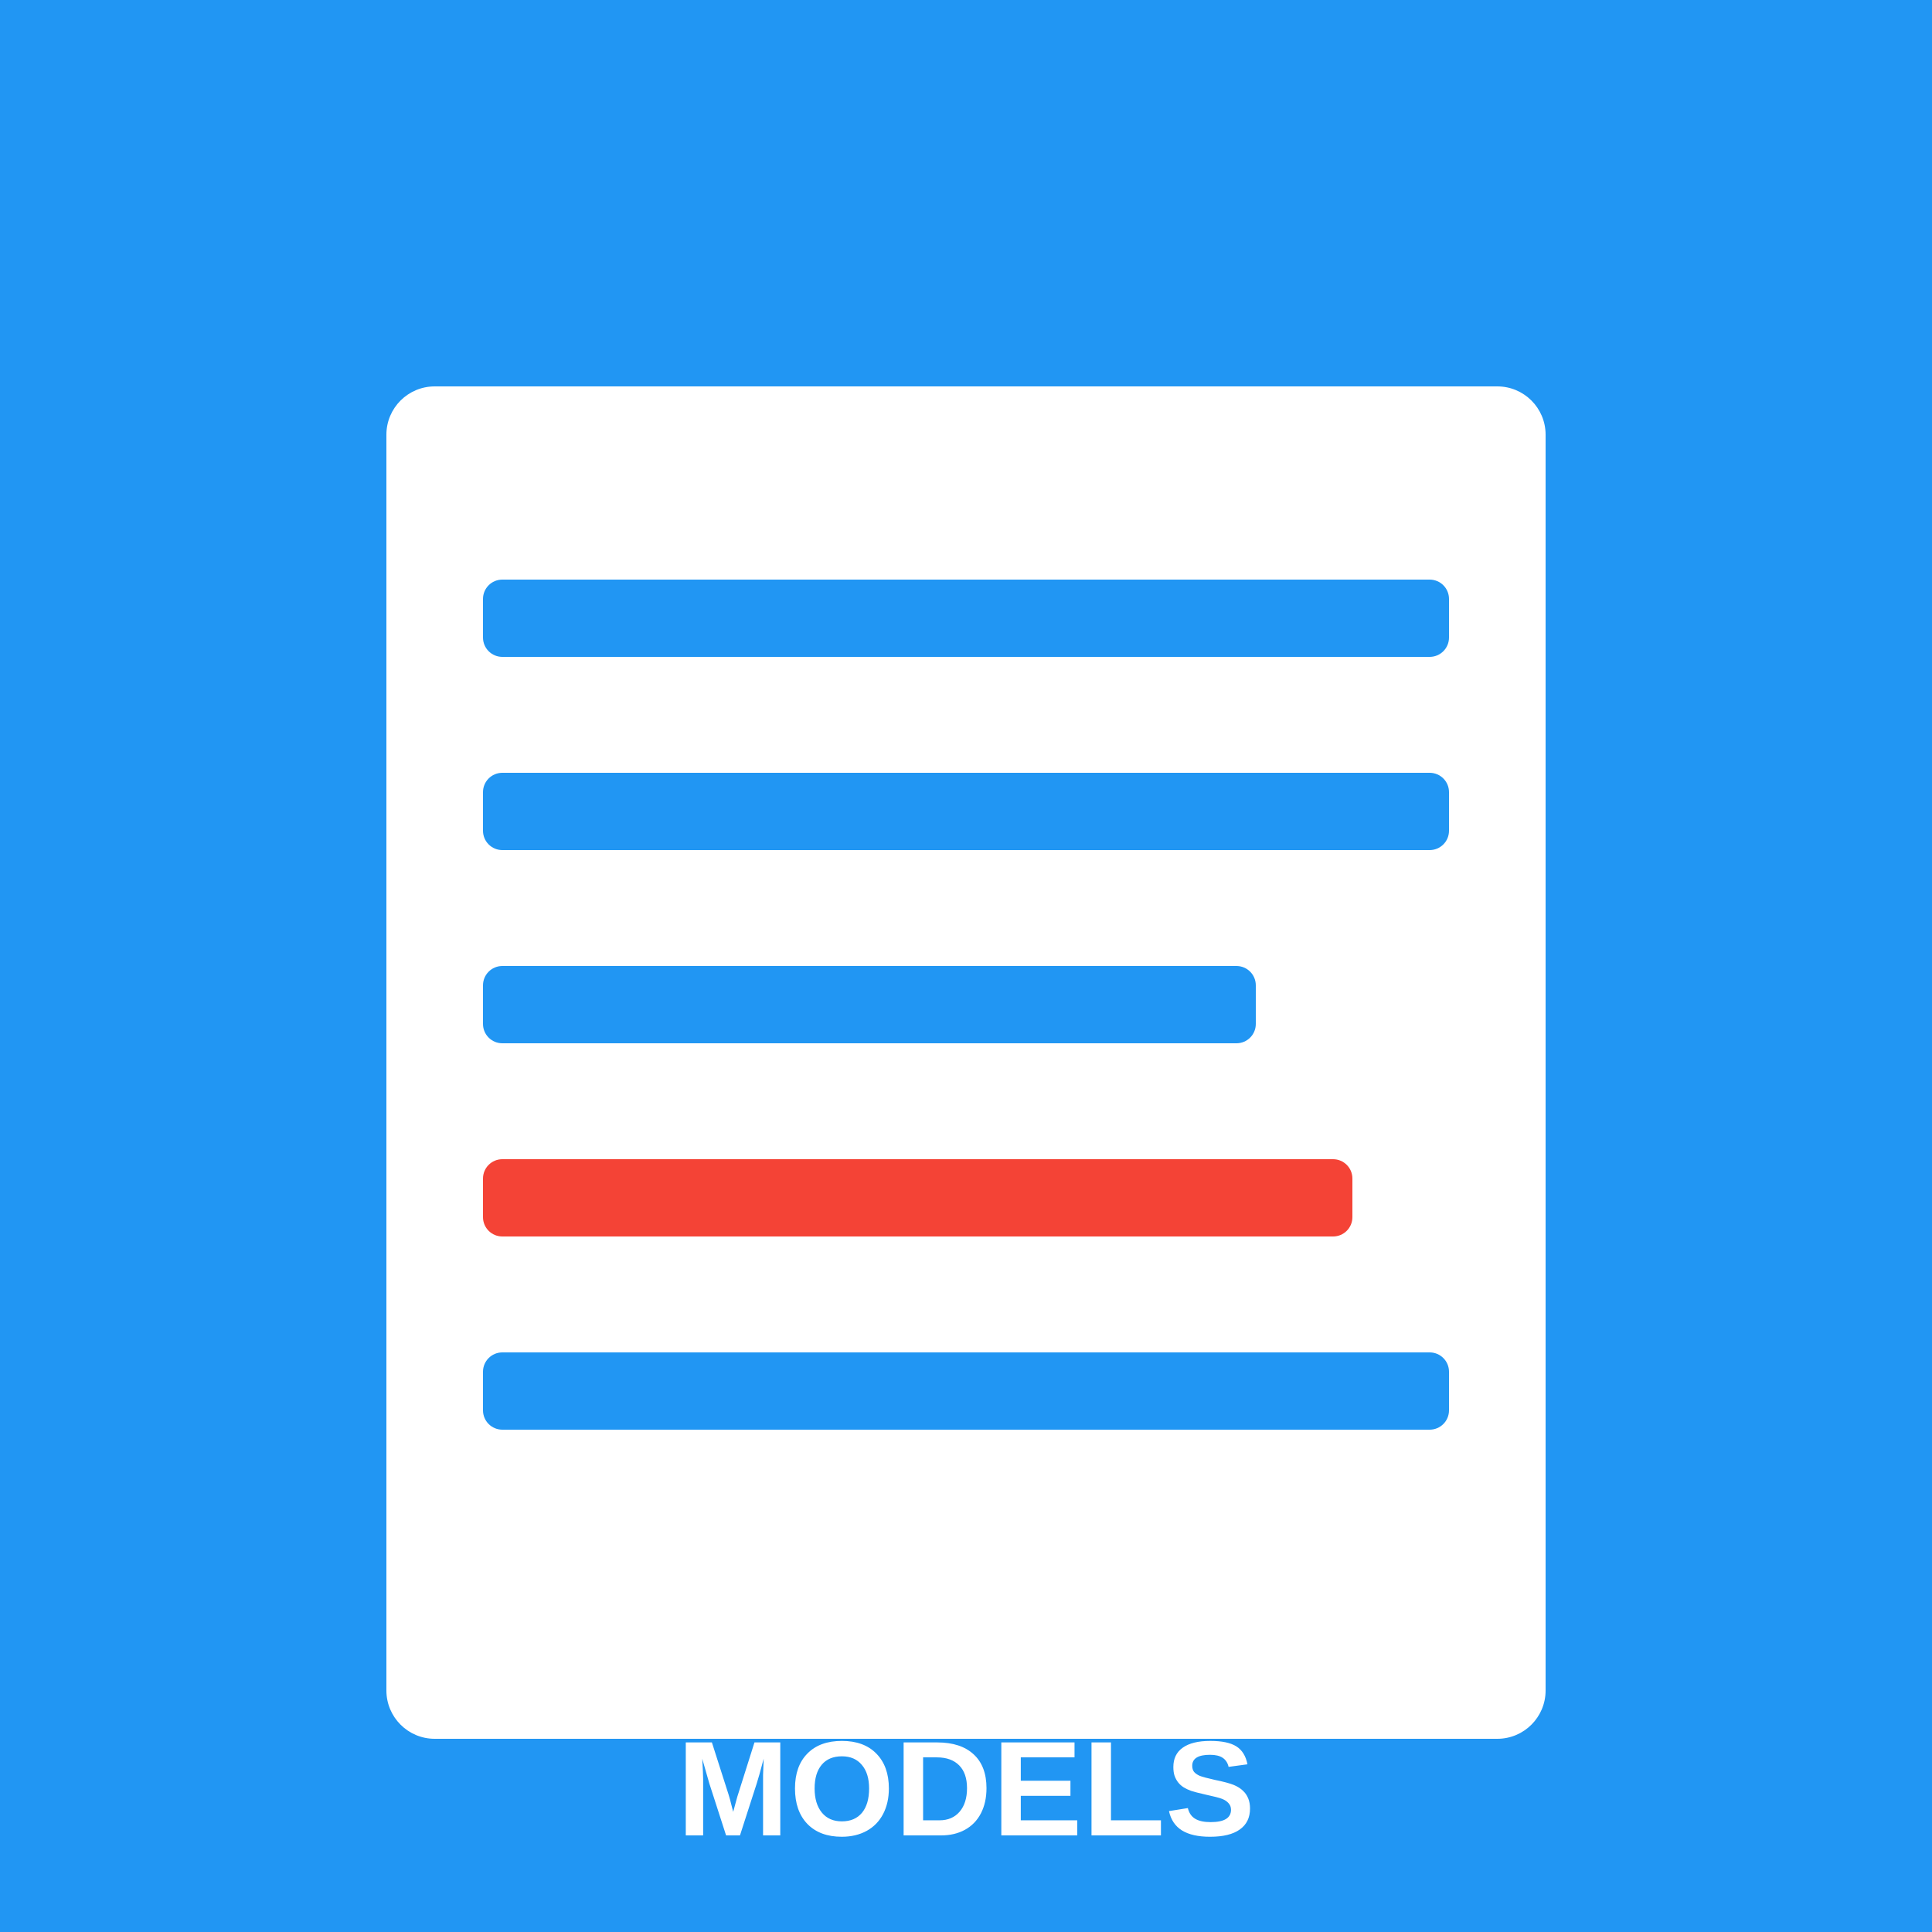
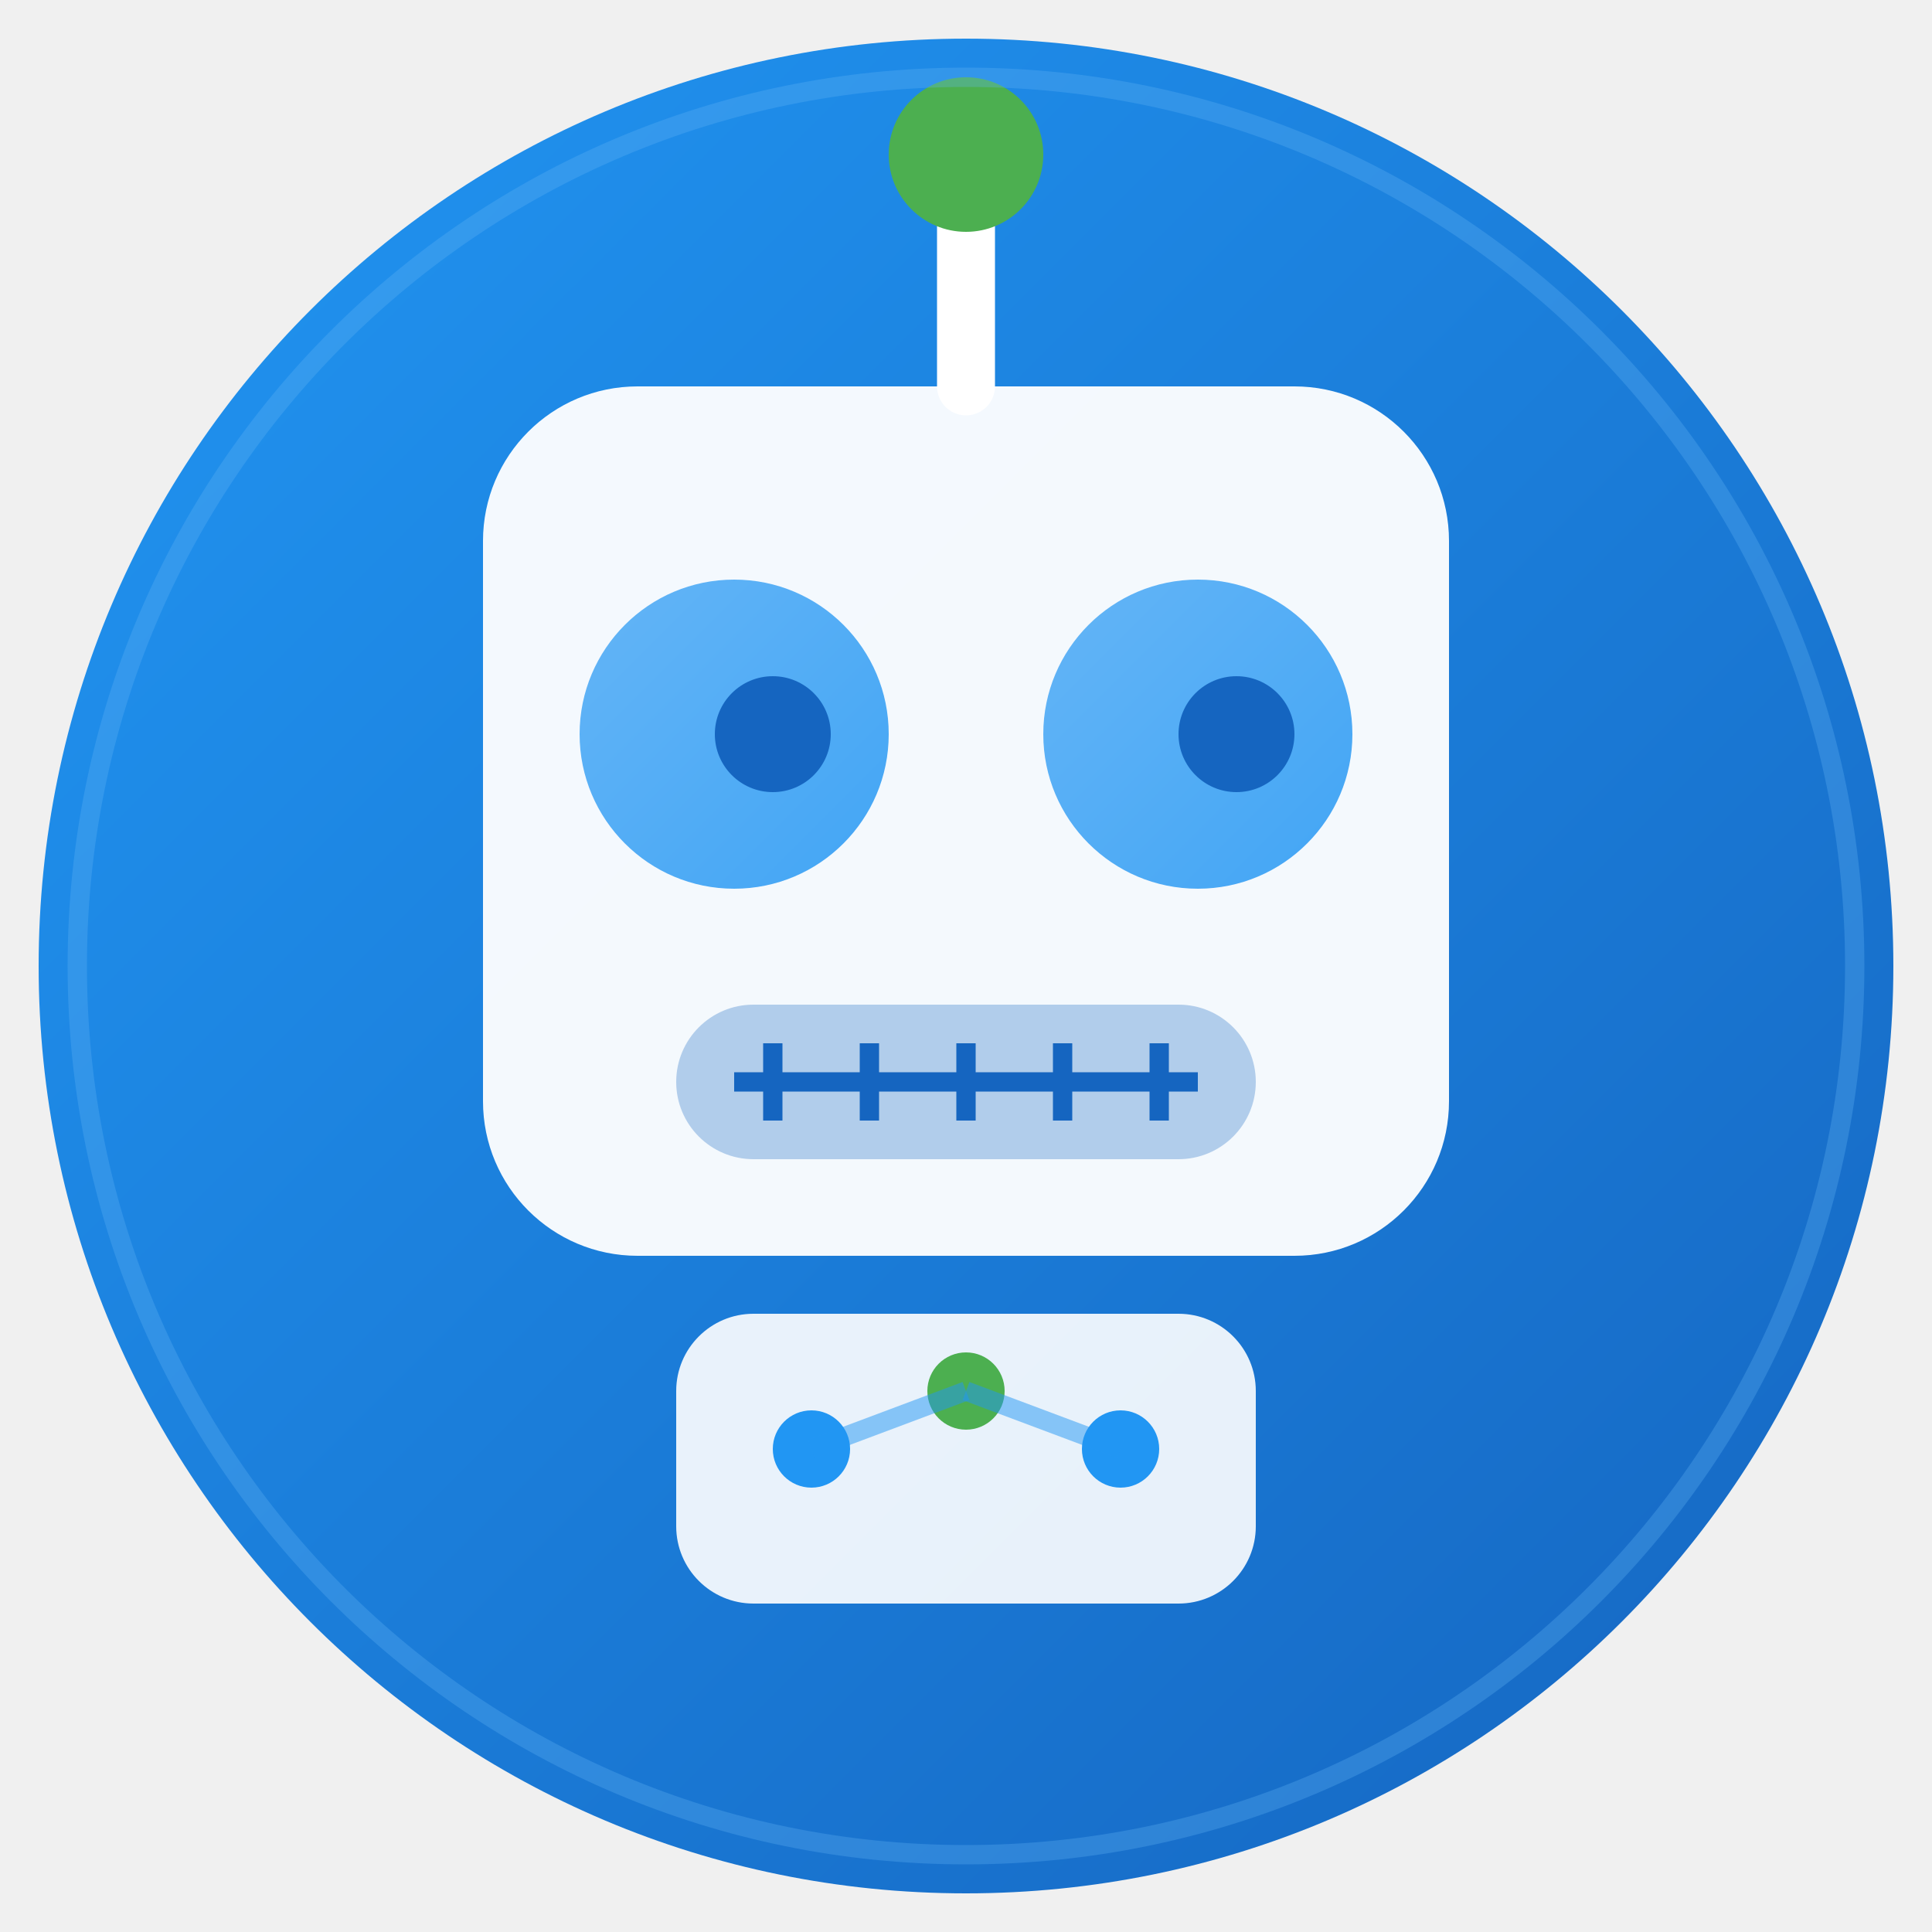
- <svg xmlns="http://www.w3.org/2000/svg" width="200" height="200">
-   <rect width="200" height="200" fill="#2196F3" />
-   <rect x="40" y="40" width="120" height="140" fill="white" rx="5" />
-   <rect x="50" y="60" width="100" height="8" fill="#2196F3" rx="2" />
-   <rect x="50" y="80" width="100" height="8" fill="#2196F3" rx="2" />
-   <rect x="50" y="100" width="80" height="8" fill="#2196F3" rx="2" />
-   <rect x="50" y="120" width="90" height="8" fill="#F44336" rx="2" />
-   <rect x="50" y="140" width="100" height="8" fill="#2196F3" rx="2" />
-   <text x="100" y="190" font-family="Arial" font-size="14" fill="white" text-anchor="middle" font-weight="bold">MODELS</text>
+ <svg xmlns="http://www.w3.org/2000/svg" viewBox="0 0 100 100" width="100" height="100">
+   <defs>
+     <linearGradient id="robotGrad" x1="0%" y1="0%" x2="100%" y2="100%">
+       <stop offset="0%" style="stop-color:#2196F3;stop-opacity:1" />
+       <stop offset="100%" style="stop-color:#1565c0;stop-opacity:1" />
+     </linearGradient>
+     <linearGradient id="eyeGlow" x1="0%" y1="0%" x2="100%" y2="100%">
+       <stop offset="0%" style="stop-color:#64b5f6;stop-opacity:1" />
+       <stop offset="100%" style="stop-color:#42a5f5;stop-opacity:1" />
+     </linearGradient>
+   </defs>
+   <circle cx="50" cy="50" r="48" fill="url(#robotGrad)" />
+   <rect x="25" y="20" width="50" height="45" rx="8" ry="8" fill="#fff" opacity="0.95" />
+   <line x1="50" y1="20" x2="50" y2="10" stroke="#fff" stroke-width="3" stroke-linecap="round" />
+   <circle cx="50" cy="8" r="4" fill="#4CAF50" />
+   <circle cx="38" cy="38" r="8" fill="url(#eyeGlow)" />
+   <circle cx="62" cy="38" r="8" fill="url(#eyeGlow)" />
+   <circle cx="40" cy="38" r="3" fill="#1565c0" />
+   <circle cx="64" cy="38" r="3" fill="#1565c0" />
+   <rect x="35" y="52" width="30" height="8" rx="4" fill="#1565c0" opacity="0.3" />
+   <line x1="38" y1="56" x2="62" y2="56" stroke="#1565c0" stroke-width="1" />
+   <line x1="40" y1="54" x2="40" y2="58" stroke="#1565c0" stroke-width="1" />
+   <line x1="45" y1="54" x2="45" y2="58" stroke="#1565c0" stroke-width="1" />
+   <line x1="50" y1="54" x2="50" y2="58" stroke="#1565c0" stroke-width="1" />
+   <line x1="55" y1="54" x2="55" y2="58" stroke="#1565c0" stroke-width="1" />
+   <line x1="60" y1="54" x2="60" y2="58" stroke="#1565c0" stroke-width="1" />
+   <rect x="35" y="68" width="30" height="15" rx="4" ry="4" fill="#fff" opacity="0.9" />
+   <circle cx="42" cy="75" r="2" fill="#2196F3" />
+   <circle cx="50" cy="72" r="2" fill="#4CAF50" />
+   <circle cx="58" cy="75" r="2" fill="#2196F3" />
+   <line x1="42" y1="75" x2="50" y2="72" stroke="#2196F3" stroke-width="1" opacity="0.5" />
+   <line x1="50" y1="72" x2="58" y2="75" stroke="#2196F3" stroke-width="1" opacity="0.5" />
+   <circle cx="50" cy="50" r="46" fill="none" stroke="#64b5f6" stroke-width="1" opacity="0.3" />
</svg>
